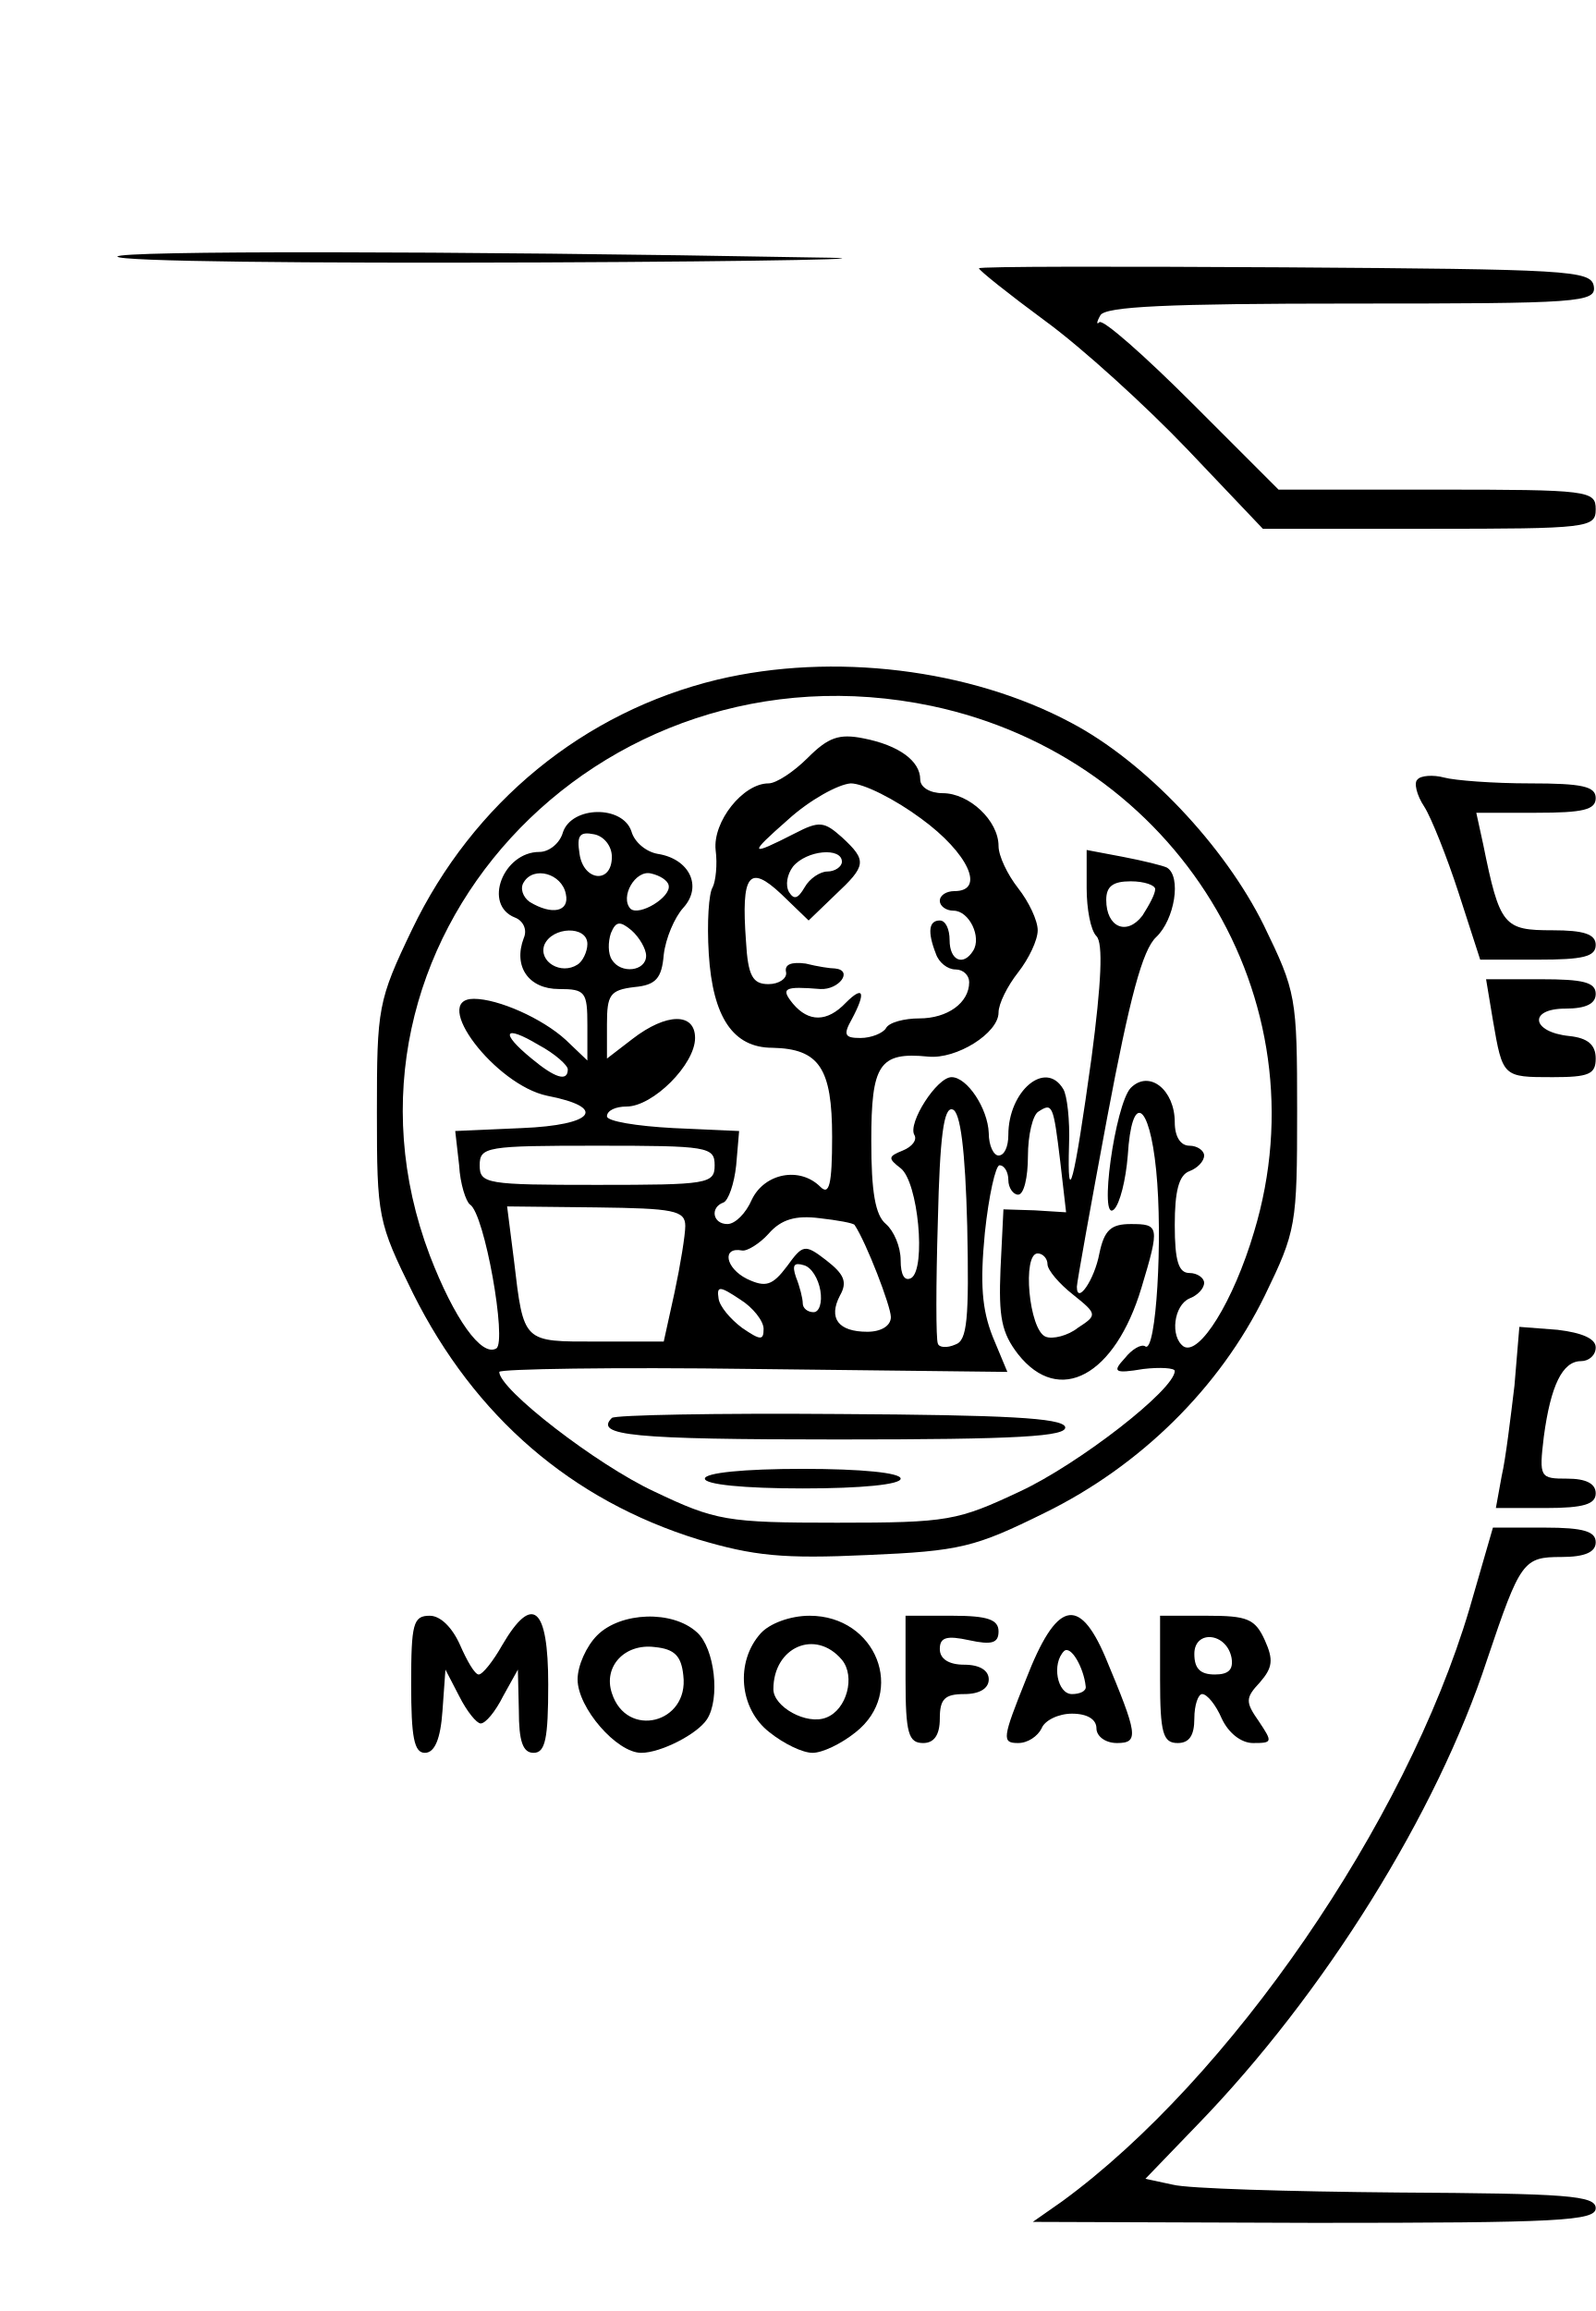
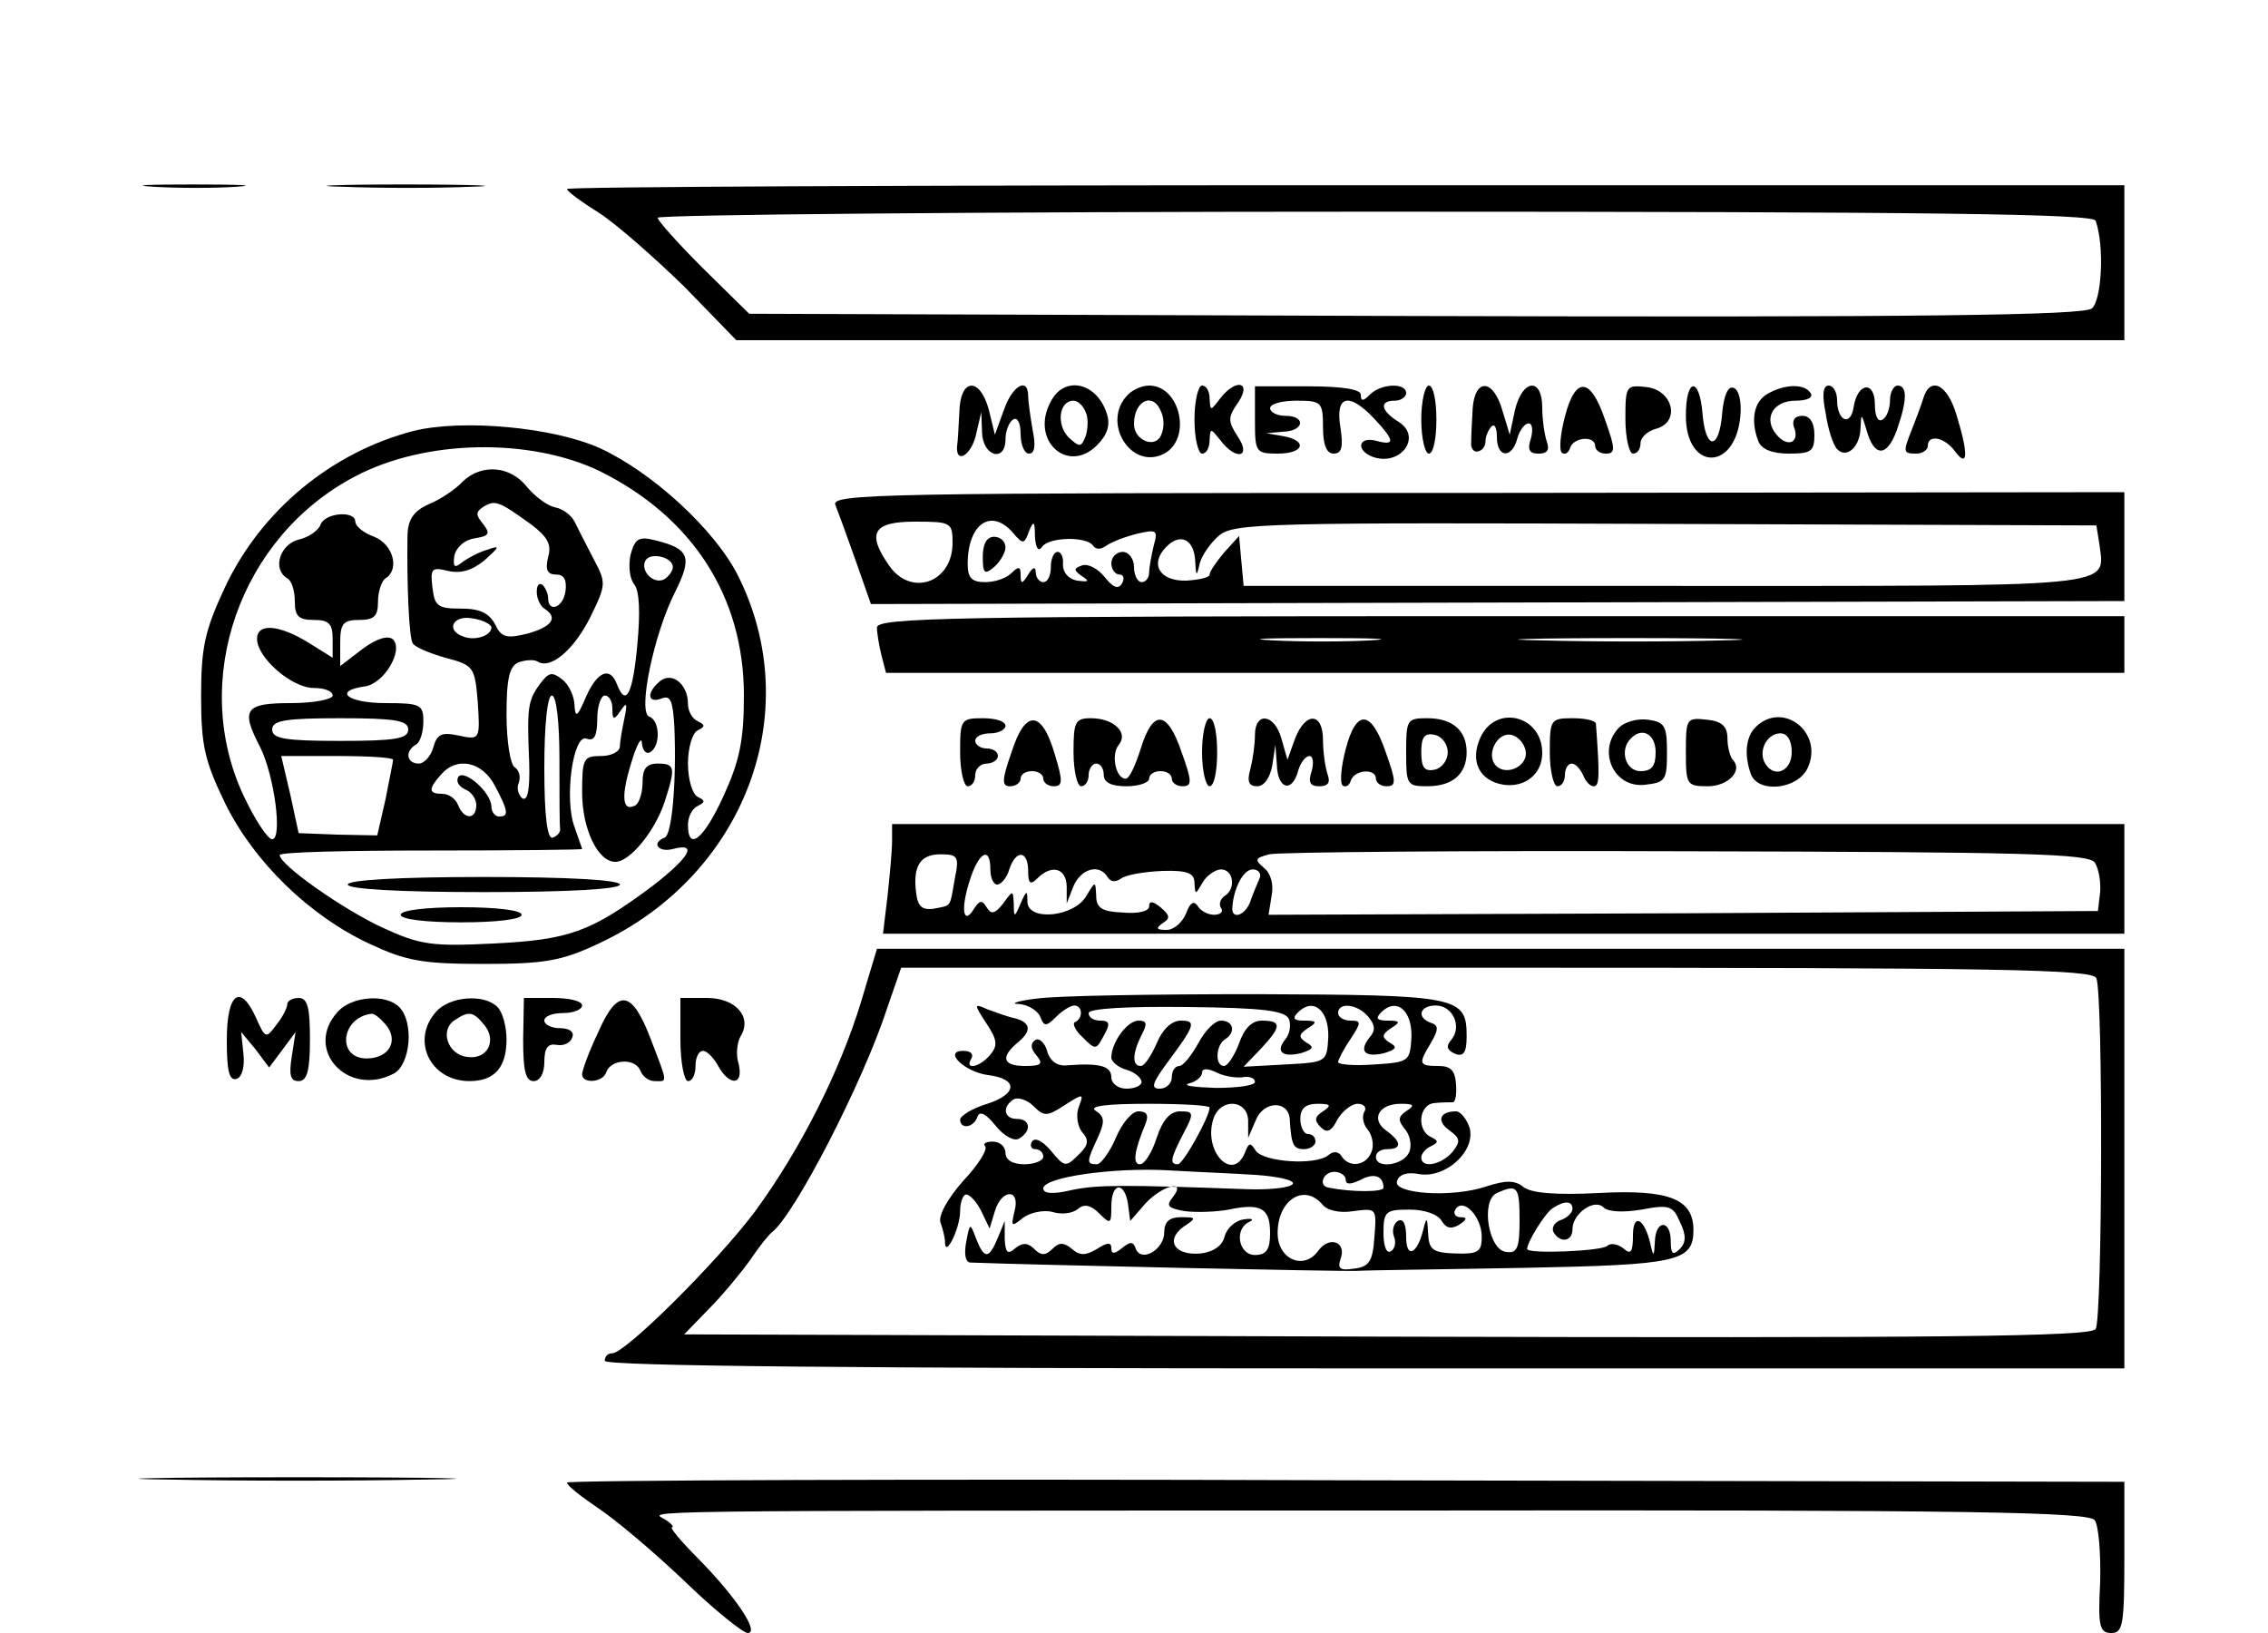
- <svg xmlns="http://www.w3.org/2000/svg" version="1.0" width="163pt" height="236pt" viewBox="0 0 163 236" preserveAspectRatio="xMidYMid meet">
-   <g transform="translate(0,236) scale(0.1,-0.1)" fill="#000000" stroke="none">
-     <path d="M120 2098 c0 -5 195 -7 433 -6 237 1 365 4 282 5 -381 7 -715 7 -715 1z" />
-     <path d="M1000 2086 c0 -2 30 -26 68 -54 37 -27 102 -86 145 -131 l77 -81 170 0 c163 0 170 1 170 20 0 19 -7 20 -162 20 l-162 0 -88 88 c-49 49 -91 86 -95 83 -3 -3 -3 0 1 7 5 9 68 12 257 12 233 0 250 1 247 18 -3 16 -27 17 -316 19 -171 1 -312 1 -312 -1z" />
-     <path d="M733 1666 c-137 -33 -250 -126 -312 -255 -35 -73 -36 -80 -36 -187 0 -107 1 -112 37 -185 63 -126 162 -211 291 -251 57 -17 87 -20 173 -16 95 4 110 8 181 43 98 48 179 128 225 222 32 66 33 72 33 188 0 117 -1 122 -34 190 -40 81 -121 167 -197 207 -103 55 -243 72 -361 44z m219 -27 c250 -53 401 -299 329 -537 -21 -71 -56 -127 -72 -117 -14 10 -10 42 6 49 8 3 15 10 15 16 0 5 -7 10 -15 10 -11 0 -15 12 -15 49 0 34 4 51 15 55 8 3 15 10 15 16 0 5 -7 10 -15 10 -9 0 -15 9 -15 24 0 33 -26 54 -45 35 -16 -17 -33 -139 -17 -124 6 6 12 30 14 55 4 65 22 55 29 -15 7 -69 0 -187 -11 -180 -4 3 -14 -3 -21 -12 -13 -14 -11 -16 19 -11 17 2 32 1 32 -2 0 -19 -98 -95 -158 -123 -64 -30 -73 -32 -187 -32 -113 0 -124 2 -187 32 -58 27 -158 104 -158 122 0 3 117 5 260 3 l259 -3 -15 36 c-11 28 -13 54 -8 106 4 38 11 69 15 69 5 0 9 -7 9 -15 0 -8 5 -15 10 -15 6 0 10 18 10 39 0 22 5 43 11 46 14 9 15 7 22 -51 l6 -52 -32 2 -32 1 -3 -61 c-2 -49 1 -65 18 -87 42 -53 99 -22 126 68 19 63 18 65 -11 65 -20 0 -27 -6 -32 -30 -5 -27 -23 -53 -23 -34 0 4 14 82 31 173 23 122 36 171 50 184 19 18 26 62 11 71 -4 2 -24 7 -45 11 l-37 7 0 -39 c0 -21 4 -43 10 -49 7 -7 5 -48 -5 -124 -18 -130 -25 -156 -23 -89 1 25 -2 51 -6 57 -18 30 -56 -2 -56 -47 0 -12 -4 -21 -10 -21 -5 0 -10 10 -10 23 -1 25 -22 57 -38 57 -15 0 -45 -47 -38 -59 3 -5 -2 -12 -12 -16 -15 -6 -15 -8 -2 -18 18 -14 26 -102 11 -112 -7 -4 -11 3 -11 18 0 14 -7 30 -15 37 -11 9 -15 33 -15 85 0 78 8 91 58 86 29 -3 72 24 72 45 0 9 9 27 20 41 11 14 20 33 20 43 0 10 -9 29 -20 43 -11 14 -20 33 -20 43 0 26 -30 54 -57 54 -13 0 -23 6 -23 14 0 19 -22 35 -58 42 -25 5 -36 1 -57 -20 -14 -14 -32 -26 -40 -26 -26 0 -57 -39 -54 -68 2 -15 0 -32 -3 -38 -4 -6 -6 -36 -4 -68 4 -65 25 -96 65 -96 48 -1 61 -21 61 -91 0 -49 -3 -60 -12 -51 -21 21 -57 14 -70 -13 -6 -14 -17 -25 -25 -25 -15 0 -18 17 -4 22 5 2 11 19 13 38 l3 35 -67 3 c-38 2 -68 7 -68 12 0 6 9 10 20 10 27 0 70 43 70 70 0 26 -29 26 -64 -1 l-26 -20 0 35 c0 30 3 35 28 38 22 2 28 9 30 33 2 17 11 38 20 48 20 22 6 50 -26 55 -12 2 -24 12 -27 23 -9 27 -61 26 -70 -1 -3 -11 -14 -20 -24 -20 -37 0 -58 -54 -25 -67 8 -3 13 -12 9 -21 -11 -29 5 -52 36 -52 27 0 29 -3 29 -37 l0 -36 -22 21 c-24 22 -69 42 -94 42 -45 0 22 -88 75 -99 62 -12 48 -30 -26 -33 l-68 -3 4 -35 c1 -19 7 -37 11 -40 15 -9 38 -140 27 -147 -15 -9 -43 30 -68 95 -120 317 170 633 513 561z m-11 -115 c48 -35 66 -74 34 -74 -8 0 -15 -4 -15 -10 0 -5 6 -10 14 -10 16 0 29 -27 20 -41 -10 -16 -24 -10 -24 11 0 11 -4 20 -10 20 -11 0 -13 -11 -4 -34 3 -9 12 -16 20 -16 8 0 14 -6 14 -13 0 -21 -22 -37 -51 -37 -15 0 -31 -4 -34 -10 -3 -5 -15 -10 -26 -10 -16 0 -18 3 -9 19 15 28 12 35 -6 17 -19 -20 -38 -20 -54 -1 -13 16 -9 18 28 15 19 -1 34 19 15 21 -5 0 -18 2 -30 5 -15 2 -22 -1 -20 -9 1 -6 -7 -12 -18 -12 -16 0 -21 8 -23 44 -5 68 3 79 36 48 l28 -27 27 26 c32 30 33 35 7 59 -18 16 -23 17 -48 4 -47 -24 -48 -22 -7 14 22 20 51 36 64 37 13 0 45 -16 72 -36z m-316 -39 c0 -28 -29 -25 -33 3 -3 19 0 23 15 20 10 -2 18 -12 18 -23z m235 -5 c0 -5 -7 -10 -15 -10 -7 0 -18 -7 -23 -16 -7 -12 -11 -13 -16 -5 -4 7 -2 18 4 26 14 17 50 20 50 5z m-282 -33 c4 -18 -14 -22 -37 -8 -7 5 -10 14 -6 20 10 17 39 9 43 -12z m105 9 c3 -12 -30 -32 -39 -24 -11 12 5 40 21 36 9 -2 17 -7 18 -12z m497 -4 c0 -5 -6 -16 -13 -27 -16 -21 -37 -12 -37 16 0 14 7 19 25 19 14 0 25 -4 25 -8z m-520 -68 c0 -16 -26 -19 -35 -4 -4 6 -4 18 -1 27 5 12 9 13 21 3 8 -7 15 -19 15 -26z m-60 12 c0 -8 -5 -18 -10 -21 -17 -11 -40 3 -34 20 8 19 44 20 44 1z m-20 -128 c0 -13 -13 -9 -37 11 -33 27 -28 35 7 14 17 -9 30 -21 30 -25z m408 -160 c2 -95 0 -117 -12 -121 -9 -4 -17 -3 -18 1 -2 4 -2 60 0 125 2 86 6 117 15 114 8 -2 13 -41 15 -119z m-258 62 c0 -19 -7 -20 -120 -20 -113 0 -120 1 -120 20 0 19 7 20 120 20 113 0 120 -1 120 -20z m-30 -62 c0 -9 -5 -40 -11 -68 l-11 -50 -68 0 c-76 0 -75 -2 -85 83 l-7 55 91 -1 c79 -1 91 -3 91 -19z m173 1 c12 -18 37 -83 37 -94 0 -9 -10 -15 -24 -15 -30 0 -40 14 -28 37 8 14 4 22 -14 36 -22 17 -24 16 -40 -6 -15 -20 -22 -22 -41 -13 -22 11 -26 33 -5 29 5 -1 18 7 27 17 13 15 28 19 52 16 18 -2 35 -5 36 -7z m197 -40 c0 -6 12 -20 26 -31 25 -20 25 -21 5 -34 -10 -8 -26 -12 -33 -9 -17 7 -24 85 -8 85 5 0 10 -5 10 -11z m-232 -27 c2 -12 -1 -22 -7 -22 -6 0 -11 4 -11 9 0 5 -3 17 -7 27 -4 12 -2 15 8 12 8 -2 15 -14 17 -26z m-58 -39 c0 -12 -3 -12 -22 1 -12 9 -23 22 -24 30 -2 13 1 13 22 -1 13 -8 24 -22 24 -30z" />
-     <path d="M625 912 c-18 -18 20 -22 231 -22 184 0 235 3 232 13 -4 9 -60 12 -231 13 -125 1 -229 -1 -232 -4z" />
-     <path d="M720 850 c0 -6 40 -10 100 -10 60 0 100 4 100 10 0 6 -40 10 -100 10 -60 0 -100 -4 -100 -10z" />
-     <path d="M1448 1564 c-4 -3 -1 -16 7 -28 7 -11 23 -51 35 -88 l22 -68 59 0 c46 0 59 3 59 15 0 11 -12 15 -44 15 -50 0 -54 4 -71 88 l-7 32 61 0 c48 0 61 3 61 15 0 12 -14 15 -67 15 -38 0 -77 3 -88 6 -11 3 -24 2 -27 -2z" />
-     <path d="M1525 1318 c10 -58 10 -58 61 -58 37 0 44 3 44 19 0 14 -8 21 -27 23 -39 4 -42 28 -4 28 21 0 31 5 31 15 0 12 -13 15 -56 15 l-56 0 7 -42z" />
-     <path d="M1547 945 c-4 -33 -9 -75 -13 -92 l-6 -33 51 0 c39 0 51 4 51 15 0 10 -10 15 -29 15 -28 0 -29 1 -24 43 7 52 19 77 38 77 8 0 15 6 15 14 0 9 -14 15 -39 18 l-39 3 -5 -60z" />
-     <path d="M1501 717 c-65 -219 -245 -480 -416 -605 l-30 -21 288 -1 c249 0 287 2 287 15 0 13 -30 15 -202 16 -112 1 -215 4 -230 8 l-28 6 53 55 c130 134 245 319 296 475 34 101 37 105 76 105 24 0 35 5 35 15 0 11 -12 15 -52 15 l-53 0 -24 -83z" />
-     <path d="M420 640 c0 -54 3 -70 14 -70 10 0 16 14 18 43 l3 42 14 -27 c8 -16 18 -28 22 -28 5 0 15 12 23 28 l15 27 1 -42 c0 -31 4 -43 15 -43 12 0 15 14 15 70 0 79 -16 93 -47 40 -9 -16 -20 -30 -24 -30 -4 0 -12 14 -19 30 -8 18 -20 30 -31 30 -17 0 -19 -8 -19 -70z" />
-     <path d="M610 690 c-11 -11 -20 -31 -20 -45 0 -29 40 -75 65 -75 20 0 57 19 67 34 14 21 8 73 -10 89 -25 23 -78 21 -102 -3z m88 -41 c6 -49 -58 -65 -73 -18 -9 27 13 51 44 47 20 -2 27 -9 29 -29z" />
-     <path d="M777 692 c-26 -29 -22 -77 9 -101 15 -12 34 -21 44 -21 10 0 29 9 44 21 52 41 21 119 -47 119 -20 0 -41 -8 -50 -18z m83 -27 c14 -17 5 -51 -16 -59 -20 -8 -54 11 -54 29 0 43 43 62 70 30z" />
-     <path d="M925 645 c0 -55 3 -65 18 -65 11 0 17 8 17 25 0 20 5 25 25 25 16 0 25 6 25 15 0 9 -9 15 -25 15 -16 0 -25 6 -25 16 0 12 7 14 30 9 23 -5 30 -3 30 9 0 12 -11 16 -47 16 l-48 0 0 -65z" />
-     <path d="M1048 645 c-24 -60 -25 -65 -8 -65 10 0 20 7 24 15 3 8 17 15 31 15 16 0 25 -6 25 -15 0 -8 9 -15 21 -15 23 0 21 9 -12 88 -27 63 -50 57 -81 -23z m61 -7 c1 -5 -6 -8 -14 -8 -15 0 -21 31 -8 44 7 6 20 -17 22 -36z" />
-     <path d="M1185 645 c0 -55 3 -65 18 -65 12 0 17 8 17 25 0 14 4 25 8 25 5 0 14 -11 20 -25 7 -15 20 -25 32 -25 20 0 20 1 6 22 -14 20 -14 24 1 40 13 15 14 23 5 43 -10 22 -18 25 -59 25 l-48 0 0 -65z m73 22 c2 -12 -3 -17 -17 -17 -15 0 -21 6 -21 21 0 25 33 22 38 -4z" />
+ <svg xmlns="http://www.w3.org/2000/svg" version="1.0" width="300pt" height="216pt" viewBox="0 0 300 216" preserveAspectRatio="xMidYMid meet">
+   <g transform="translate(0,216) scale(0.1,-0.1)" fill="#000000" stroke="none">
+     <path d="M203 1913 c32 -2 81 -2 110 0 29 2 3 3 -58 3 -60 0 -84 -1 -52 -3z" />
+     <path d="M453 1913 c48 -2 125 -2 170 0 45 1 6 3 -88 3 -93 0 -130 -2 -82 -3z" />
+     <path d="M750 1910 c0 -3 19 -17 43 -32 23 -15 73 -59 112 -97 l69 -71 918 0 918 0 0 103 0 102 -1030 0 c-567 0 -1030 -2 -1030 -5z m2022 -42 c12 -34 8 -105 -5 -116 -11 -9 -225 -12 -895 -10 l-881 3 -61 60 c-33 33 -60 63 -60 67 0 4 427 8 949 8 750 0 950 -3 953 -12z" />
+     <path d="M1269 1615 c-1 -19 -2 -39 -3 -45 -2 -25 19 -12 25 15 l7 30 1 -27 c1 -32 31 -40 31 -9 0 11 5 23 10 26 6 4 10 -5 10 -19 0 -14 5 -26 11 -26 8 0 9 11 5 31 -3 17 -6 38 -6 45 0 26 -21 14 -32 -18 l-12 -33 -8 33 c-12 44 -38 42 -39 -3z" />
+     <path d="M1390 1629 c-28 -51 22 -97 61 -58 14 14 18 27 13 42 -13 41 -56 51 -74 16z m46 -14 c4 -8 3 -23 0 -32 -6 -15 -8 -15 -23 -1 -16 17 -12 48 7 48 6 0 13 -7 16 -15z" />
+     <path d="M1492 1638 c-36 -36 4 -101 48 -78 37 20 21 90 -20 90 -9 0 -21 -5 -28 -12z m44 -23 c4 -8 4 -22 0 -30 -7 -19 -36 -8 -36 14 0 32 26 43 36 16z" />
+     <path d="M1580 1605 c0 -25 5 -45 10 -45 6 0 10 8 10 18 1 16 1 16 14 0 21 -28 42 -23 23 5 -13 20 -13 25 1 45 18 27 -3 32 -24 5 -13 -17 -13 -17 -14 0 0 9 -4 17 -10 17 -5 0 -10 -20 -10 -45z" />
+     <path d="M1660 1604 c0 -42 1 -44 30 -44 35 0 40 17 8 23 l-23 4 23 2 c27 1 30 21 2 21 -11 0 -20 5 -20 10 0 6 16 10 35 10 33 0 35 -2 35 -35 0 -24 5 -35 14 -35 11 0 13 9 9 35 -7 42 11 47 45 11 27 -29 28 -36 2 -29 -23 6 -27 -12 -5 -21 37 -14 67 26 35 46 -24 15 -26 28 -5 28 8 0 15 5 15 10 0 14 -33 13 -48 -2 -9 -9 -12 -9 -12 0 0 7 -24 11 -70 11 l-70 0 0 -45z" />
+     <path d="M1880 1605 c0 -25 5 -45 10 -45 6 0 10 20 10 45 0 25 -4 45 -10 45 -5 0 -10 -20 -10 -45z" />
+     <path d="M1948 1620 c-1 -16 -2 -37 -2 -45 -1 -8 4 -14 9 -12 6 1 10 7 10 14 0 6 4 15 8 19 4 4 7 -2 7 -14 0 -28 20 -29 27 -2 3 11 10 20 15 20 5 0 6 -9 3 -20 -5 -15 -2 -20 10 -20 12 0 15 5 11 16 -3 9 -6 29 -6 45 0 40 -26 38 -36 -3 l-7 -33 -10 33 c-12 41 -36 42 -39 2z" />
+     <path d="M2070 1609 c-6 -23 -8 -44 -4 -48 4 -3 9 0 11 7 5 14 33 16 33 2 0 -5 6 -10 14 -10 13 0 13 6 -1 45 -19 56 -39 58 -53 4z" />
+     <path d="M2150 1606 c0 -25 5 -46 10 -46 6 0 10 6 10 14 0 7 9 16 21 19 32 9 22 51 -13 55 -27 3 -28 2 -28 -42z" />
+     <path d="M2230 1610 c0 -73 65 -74 72 -1 2 20 -2 36 -9 38 -7 3 -13 -10 -15 -34 -4 -49 -22 -49 -26 0 -4 49 -22 48 -22 -3z" />
+     <path d="M2338 1639 c-18 -10 -23 -35 -12 -63 4 -10 18 -16 40 -16 30 0 34 3 34 25 0 16 -6 25 -16 25 -10 0 -14 -6 -11 -15 8 -20 -8 -28 -23 -10 -18 21 -5 45 25 45 15 0 24 4 20 10 -8 13 -35 12 -57 -1z" />
+     <path d="M2415 1613 c3 -21 10 -42 15 -47 12 -13 30 2 31 27 1 21 1 21 8 -2 10 -36 27 -36 40 0 14 40 14 59 1 59 -5 0 -10 -9 -10 -19 0 -11 -4 -23 -10 -26 -6 -4 -10 5 -10 20 0 32 -23 29 -28 -3 -4 -27 -22 -19 -22 9 0 10 -5 19 -11 19 -8 0 -9 -13 -4 -37z" />
+     <path d="M2544 1633 c-3 -10 -10 -28 -15 -41 -12 -30 -12 -32 6 -32 8 0 15 5 15 10 0 16 22 12 36 -7 17 -23 18 -4 2 48 -12 41 -35 52 -44 22z" />
+     <path d="M547 1590 c-108 -28 -202 -105 -250 -208 -26 -56 -31 -78 -31 -143 0 -66 5 -86 32 -142 38 -77 111 -148 190 -185 49 -23 70 -27 152 -27 81 0 103 4 152 27 193 90 275 306 184 487 -31 61 -113 136 -182 168 -62 28 -182 39 -247 23z m246 -53 c123 -61 191 -166 191 -297 0 -60 -6 -87 -27 -133 -26 -57 -47 -74 -47 -38 0 11 6 22 13 25 10 5 10 7 0 12 -7 3 -13 23 -13 44 0 21 6 41 13 44 10 5 10 7 0 12 -7 3 -13 13 -13 23 0 26 -21 43 -37 30 -18 -15 -17 -30 2 -23 12 5 15 -3 17 -37 3 -72 -3 -144 -13 -147 -18 -7 -8 -20 11 -15 34 9 22 -11 -27 -49 -82 -61 -110 -71 -210 -76 -82 -4 -97 -2 -147 21 -52 24 -136 83 -136 96 0 4 90 6 200 6 110 0 200 1 200 2 0 1 -5 14 -10 29 -14 37 -2 124 16 117 10 -4 14 4 14 26 0 17 5 31 10 31 6 0 10 -8 10 -17 0 -16 2 -16 11 -3 8 12 9 10 5 -10 -3 -14 -6 -31 -6 -37 0 -7 -11 -13 -25 -13 -23 0 -25 -3 -25 -48 0 -49 21 -92 44 -92 19 0 52 40 65 79 15 46 14 51 -9 51 -15 0 -20 -7 -20 -24 0 -14 -4 -27 -9 -31 -18 -10 -20 11 -6 56 7 24 14 36 14 26 1 -10 6 -15 11 -12 14 8 13 42 -1 47 -16 5 6 110 34 165 23 46 19 57 -25 68 -23 6 -28 3 -34 -19 -3 -15 -1 -32 5 -39 7 -9 8 -38 4 -80 -6 -65 -15 -83 -27 -52 -9 24 -26 17 -41 -17 -11 -26 -14 -28 -15 -12 0 12 -7 28 -16 35 -14 11 -18 10 -30 -6 -16 -22 -17 -31 -14 -104 1 -35 -2 -51 -9 -47 -5 4 -8 13 -5 20 3 8 1 17 -5 21 -6 3 -11 35 -11 70 0 48 4 64 16 69 9 3 20 4 25 1 17 -11 48 15 70 59 21 43 21 45 4 77 -10 19 -21 41 -25 49 -4 8 -15 17 -26 19 -10 2 -26 14 -37 27 -22 28 -60 31 -85 7 -9 -10 -30 -24 -45 -30 -20 -9 -27 -20 -28 -40 -1 -66 2 -137 7 -144 3 -5 22 -13 43 -19 38 -10 39 -12 43 -59 3 -49 3 -50 -25 -44 -23 5 -29 2 -34 -16 -3 -11 -12 -21 -19 -21 -16 0 -19 16 -4 25 6 3 10 17 10 31 0 22 -4 24 -50 24 -50 0 -70 16 -28 22 26 3 52 48 38 62 -6 6 -21 2 -40 -12 l-30 -23 0 31 c0 25 4 30 25 30 20 0 25 5 25 24 0 14 5 28 10 31 19 12 10 45 -15 55 -14 5 -25 14 -25 20 0 15 -40 12 -46 -4 -3 -8 -16 -17 -30 -20 -24 -7 -34 -39 -14 -51 6 -3 10 -17 10 -31 0 -19 5 -24 25 -24 20 0 25 -5 25 -25 l0 -25 -32 20 c-39 24 -68 26 -68 5 0 -25 46 -65 75 -65 14 0 25 -4 25 -10 0 -5 -25 -10 -55 -10 -61 0 -67 -8 -41 -58 19 -38 30 -122 16 -122 -6 0 -23 26 -38 58 -71 152 -5 342 148 422 93 49 231 51 323 7z m-90 -71 c21 -16 27 -26 22 -43 -4 -17 -1 -23 11 -23 10 0 14 -7 12 -22 -3 -22 -23 -29 -23 -9 0 5 -3 13 -7 17 -5 4 -8 0 -8 -9 0 -9 5 -19 10 -22 19 -12 10 -24 -22 -33 -28 -7 -35 -5 -43 12 -8 15 -20 21 -45 21 -31 0 -35 3 -38 28 -3 25 -1 27 20 22 17 -4 32 0 49 14 20 18 21 20 4 14 -11 -3 -26 -11 -34 -17 -10 -8 -12 -6 -10 9 3 12 14 21 27 23 19 3 21 6 11 19 -10 12 -10 16 1 23 15 9 20 7 63 -24z m187 -56 c0 -5 -5 -12 -11 -16 -14 -8 -33 11 -25 25 7 11 36 4 36 -9z m-240 -80 c0 -11 -22 -18 -37 -12 -24 8 -14 29 12 24 14 -2 25 -8 25 -12z m90 -175 c0 -47 0 -88 1 -92 0 -4 -4 -9 -10 -11 -7 -2 -11 28 -11 92 0 57 4 96 10 96 6 0 10 -35 10 -85z m-200 40 c0 -12 -17 -15 -90 -15 -73 0 -90 3 -90 15 0 12 17 15 90 15 73 0 90 -3 90 -15z m-20 -40 c0 -2 -5 -26 -10 -52 l-11 -48 -52 1 -52 2 -11 51 -12 51 74 0 c41 0 74 -2 74 -5z m135 -35 c18 -34 18 -40 5 -40 -5 0 -10 6 -10 13 0 19 -37 51 -44 39 -3 -6 1 -12 9 -16 8 -3 15 -12 15 -21 0 -19 -16 -20 -24 0 -3 8 -12 15 -21 15 -18 0 -19 6 -2 25 21 25 55 18 72 -15z" />
+     <path d="M460 990 c0 -6 67 -10 180 -10 113 0 180 4 180 10 0 6 -67 10 -180 10 -113 0 -180 -4 -180 -10z" />
+     <path d="M530 950 c0 -6 33 -10 80 -10 47 0 80 4 80 10 0 6 -33 10 -80 10 -47 0 -80 -4 -80 -10z" />
+     <path d="M1105 1492 c4 -10 16 -43 27 -74 l20 -57 829 2 829 2 0 72 0 72 -856 -1 c-793 0 -855 -1 -849 -16z m155 -50 c0 -53 -55 -72 -84 -30 -30 43 -21 58 34 58 48 0 50 -1 50 -28z m81 12 c12 -14 14 -14 20 3 6 15 8 14 8 -7 1 -14 4 -20 9 -14 8 14 60 15 68 2 4 -5 10 -5 17 0 7 5 25 12 41 16 26 6 28 5 22 -16 -3 -13 -6 -29 -6 -35 0 -7 -4 -13 -10 -13 -5 0 -10 9 -10 20 0 11 -7 20 -15 20 -8 0 -15 -7 -15 -15 0 -8 5 -15 11 -15 5 0 7 -5 3 -12 -5 -8 -12 -5 -23 9 -9 11 -22 18 -30 15 -11 -4 -11 -6 0 -14 11 -7 9 -8 -6 -6 -12 2 -19 11 -19 21 1 9 -2 17 -7 17 -5 0 -9 -9 -9 -20 0 -11 -4 -20 -10 -20 -5 0 -10 6 -10 13 0 8 -4 7 -10 -3 -8 -13 -10 -13 -10 0 0 11 -3 11 -12 2 -7 -7 -22 -12 -35 -12 -18 0 -23 6 -23 24 0 54 32 75 61 40z m1436 -14 c7 -58 33 -55 -574 -55 l-558 0 -3 33 -3 33 -20 -22 c-10 -12 -19 -25 -19 -29 0 -4 -14 -7 -31 -8 -35 -1 -49 22 -26 45 19 19 37 9 38 -20 1 -20 2 -20 6 -2 3 11 15 28 26 37 20 16 64 17 591 15 l569 -2 4 -25z" />
+     <path d="M1300 1424 c0 -22 2 -25 15 -14 8 7 15 19 15 26 0 8 -7 14 -15 14 -10 0 -15 -10 -15 -26z" />
+     <path d="M1160 1330 c0 -8 3 -25 6 -37 l6 -23 819 0 819 0 0 38 0 37 -825 0 c-727 0 -825 -2 -825 -15z m653 -17 c-34 -2 -93 -2 -130 0 -37 2 -9 3 62 3 72 0 102 -1 68 -3z m465 0 c-64 -2 -172 -2 -240 0 -68 1 -15 3 117 3 132 0 187 -2 123 -3z" />
+     <path d="M1270 1165 c0 -25 5 -45 10 -45 6 0 10 7 10 15 0 8 7 15 15 15 8 0 15 5 15 10 0 6 -7 10 -15 10 -8 0 -15 5 -15 10 0 6 9 10 20 10 11 0 20 5 20 10 0 6 -13 10 -30 10 -29 0 -30 -2 -30 -45z" />
+     <path d="M1338 1165 c-13 -37 -13 -45 -2 -45 8 0 14 5 14 10 0 6 7 10 15 10 8 0 15 -4 15 -10 0 -5 6 -10 14 -10 12 0 12 7 1 43 -17 58 -39 59 -57 2z" />
+     <path d="M1420 1165 c0 -25 5 -45 10 -45 6 0 10 7 10 15 0 8 5 15 10 15 6 0 10 -7 10 -15 0 -10 10 -15 30 -15 17 0 30 5 30 10 0 6 7 10 15 10 8 0 15 -4 15 -10 0 -5 6 -10 14 -10 13 0 13 6 -1 45 -19 56 -38 57 -54 5 -7 -22 -15 -40 -20 -40 -13 0 -20 32 -9 45 13 16 -7 35 -37 35 -21 0 -23 -5 -23 -45z" />
+     <path d="M1590 1165 c0 -25 5 -45 10 -45 6 0 10 20 10 45 0 25 -4 45 -10 45 -5 0 -10 -20 -10 -45z" />
+     <path d="M1660 1188 c0 -13 -3 -33 -6 -45 -5 -17 -2 -23 9 -23 9 0 17 11 20 28 l4 27 2 -27 c1 -32 20 -37 28 -8 3 11 10 20 15 20 5 0 6 -9 3 -20 -5 -15 -2 -20 10 -20 12 0 15 5 11 16 -3 9 -6 29 -6 45 0 37 -23 38 -37 2 l-10 -28 -8 28 c-9 33 -35 36 -35 5z" />
+     <path d="M1780 1169 c-6 -23 -8 -44 -4 -48 4 -3 9 0 11 7 5 14 33 16 33 2 0 -5 6 -10 14 -10 13 0 13 6 -1 45 -19 56 -39 58 -53 4z" />
+     <path d="M1860 1165 c0 -43 1 -45 28 -45 33 0 52 16 52 45 0 29 -19 45 -52 45 -27 0 -28 -2 -28 -45z m55 0 c0 -11 -8 -21 -17 -23 -14 -3 -18 3 -18 23 0 20 4 26 18 23 9 -2 17 -12 17 -23z" />
+     <path d="M1958 1184 c-14 -31 -1 -57 31 -62 28 -4 51 14 51 42 0 50 -62 65 -82 20z m60 -17 c4 -20 -25 -34 -39 -20 -14 14 1 45 20 41 9 -2 17 -11 19 -21z" />
+     <path d="M2050 1165 c0 -25 5 -45 10 -45 6 0 10 7 10 15 0 8 4 15 9 15 5 0 11 -7 15 -15 3 -8 9 -15 14 -15 8 0 8 14 3 83 -1 4 -14 7 -31 7 -29 0 -30 -2 -30 -45z" />
+     <path d="M2142 1198 c-30 -30 -8 -81 34 -76 27 3 29 6 29 43 0 35 -3 40 -25 43 -14 2 -31 -3 -38 -10z m48 -33 c0 -18 -5 -25 -20 -25 -20 0 -28 28 -13 43 15 16 33 6 33 -18z" />
+     <path d="M2230 1166 c0 -44 1 -46 29 -46 27 0 47 21 33 35 -3 3 -7 16 -7 28 0 16 -7 23 -27 25 -27 3 -28 2 -28 -42z" />
+     <path d="M2322 1198 c-13 -13 -15 -37 -6 -62 10 -26 62 -20 75 8 22 47 -33 90 -69 54z m48 -33 c0 -25 -23 -35 -35 -15 -10 16 2 40 20 40 9 0 15 -9 15 -25z" />
+     <path d="M1180 1048 c0 -13 -3 -45 -6 -73 l-6 -50 821 0 821 0 0 73 0 72 -815 0 -815 0 0 -22z m1591 -29 c5 -8 8 -25 7 -39 l-3 -25 -549 -3 -548 -2 4 25 c3 15 -1 30 -10 37 -13 11 -12 13 7 18 12 3 261 5 552 4 447 -1 532 -3 540 -15z m-1508 -21 c-7 -40 -4 -35 -28 -40 -15 -2 -21 3 -23 20 -5 36 5 52 32 52 23 0 25 -3 19 -32z m47 12 c0 -11 4 -20 9 -20 5 0 13 9 16 20 9 27 25 25 25 -2 0 -17 3 -19 12 -10 19 19 38 14 39 -10 l0 -23 9 23 c10 23 34 30 45 12 4 -7 11 -7 18 -2 7 5 31 9 55 10 33 1 42 -3 42 -16 1 -16 1 -16 11 1 5 9 17 17 24 17 17 0 20 -26 5 -35 -6 -4 -8 -11 -5 -16 4 -5 -1 -9 -9 -9 -8 0 -18 5 -22 12 -5 7 -10 4 -15 -10 -5 -12 -16 -22 -26 -22 -13 0 -15 2 -5 9 10 6 10 10 -3 21 -10 8 -15 9 -15 1 0 -6 -14 -10 -35 -8 -27 1 -35 6 -35 22 -1 20 -1 20 -13 0 -16 -28 -77 -34 -78 -8 0 16 -1 16 -9 -2 -8 -19 -9 -19 -9 -1 -1 19 -1 19 -14 1 -11 -14 -16 -15 -22 -5 -6 10 -9 9 -16 -1 -14 -24 -19 -4 -7 34 12 40 28 49 28 17z m356 -12 c-3 -7 -9 -21 -12 -30 -6 -18 -24 -25 -24 -10 1 25 14 52 27 52 8 0 12 -6 9 -12z" />
+     <path d="M1139 835 c-28 -92 -80 -195 -140 -277 -50 -67 -172 -188 -189 -188 -6 0 -10 -4 -10 -10 0 -7 342 -10 1005 -10 l1005 0 0 278 0 277 -825 0 -825 0 -21 -70z m1634 31 c9 -23 8 -450 -1 -464 -7 -10 -201 -12 -938 -10 l-929 3 32 33 c18 18 42 47 55 65 12 18 25 34 29 37 30 23 121 199 153 298 l18 52 788 0 c668 0 789 -2 793 -14z" />
+     <path d="M1370 839 c-25 -3 -35 -7 -22 -7 12 -1 25 -9 28 -17 5 -13 8 -13 21 0 8 8 19 15 24 15 11 0 12 -17 1 -22 -4 -1 0 -11 10 -20 17 -17 18 -17 28 2 9 16 8 20 -5 20 -8 0 -15 4 -15 10 0 6 50 9 130 8 102 -1 130 -5 135 -16 3 -8 1 -20 -5 -27 -13 -16 -4 -24 21 -18 16 5 18 8 7 14 -11 7 -10 11 2 19 13 8 12 10 -5 10 -14 0 -16 3 -8 11 20 20 41 3 40 -33 -2 -33 -2 -33 -57 -36 l-55 -3 23 24 c27 29 28 37 1 37 -13 0 -23 -10 -30 -30 -6 -16 -15 -30 -20 -30 -12 0 -11 27 1 35 15 9 12 25 -5 25 -8 0 -21 -13 -30 -30 -9 -16 -20 -30 -25 -30 -6 0 -10 -7 -10 -15 0 -8 -7 -15 -16 -15 -12 0 -10 7 9 33 38 51 40 57 19 57 -12 0 -24 -11 -32 -30 -7 -16 -16 -30 -21 -30 -12 0 -11 17 1 41 8 15 7 19 -4 19 -15 0 -36 -29 -36 -49 0 -5 9 -13 20 -16 11 -3 20 -11 20 -16 0 -5 -9 -9 -20 -9 -11 0 -20 7 -20 15 0 15 -15 19 -57 16 -14 -2 -24 5 -28 19 -3 11 -11 18 -16 14 -6 -4 -6 -11 2 -20 9 -11 7 -14 -15 -14 -29 0 -33 11 -11 30 20 16 19 27 -2 33 -10 2 -26 8 -37 12 -18 8 -18 7 -1 -19 14 -21 15 -29 5 -41 -14 -17 -35 -21 -25 -5 3 6 -1 10 -11 10 -27 0 2 -28 33 -32 40 -5 39 -25 -1 -38 -20 -6 -36 -16 -36 -21 0 -13 18 -11 23 4 3 8 11 4 24 -12 11 -14 25 -21 31 -17 17 10 15 26 -3 26 -17 0 -20 16 -4 26 6 3 18 -1 26 -9 14 -14 18 -14 41 1 25 16 26 16 19 -2 -4 -10 -2 -25 4 -33 10 -11 9 -18 -5 -31 -16 -16 -18 -16 -36 6 -11 13 -21 18 -25 12 -3 -5 -1 -10 4 -10 6 0 11 -4 11 -10 0 -5 -11 -10 -25 -10 -16 0 -25 6 -25 15 0 8 -7 15 -17 15 -9 0 -13 -3 -10 -6 4 -4 -9 -25 -29 -46 -21 -24 -33 -46 -30 -55 3 -8 6 -20 6 -26 0 -22 20 18 20 41 0 12 4 22 8 22 5 0 14 -10 20 -22 l11 -23 7 23 c9 30 34 30 26 0 -5 -21 -4 -21 11 -9 9 7 27 11 39 8 12 -4 27 -2 34 4 8 7 17 5 28 -6 15 -15 16 -14 16 9 0 32 17 34 22 4 l3 -23 20 23 c22 24 56 33 36 8 -9 -11 -6 -14 16 -18 16 -2 42 -1 58 2 43 9 55 2 55 -31 0 -22 -5 -29 -20 -29 -22 0 -28 35 -7 44 6 3 3 5 -8 3 -10 -1 -22 -11 -25 -22 -3 -13 -15 -21 -32 -23 -34 -3 -47 17 -23 35 18 12 18 13 -3 13 -15 0 -22 -6 -22 -20 0 -23 -31 -41 -38 -21 -3 9 -7 9 -18 0 -10 -8 -14 -8 -14 0 0 8 -5 8 -19 -1 -15 -9 -23 -9 -33 0 -11 9 -17 9 -26 0 -9 -9 -15 -9 -24 0 -8 8 -15 9 -25 1 -10 -9 -13 -6 -14 12 l0 24 -9 -22 c-12 -29 -18 -29 -29 -1 -8 21 -8 21 -13 -5 -3 -16 -1 -27 6 -27 76 -3 489 -12 511 -11 17 1 116 2 222 4 201 4 223 8 223 50 0 41 -32 54 -125 49 -58 -3 -90 0 -100 8 -11 9 -23 9 -48 1 -46 -16 -126 -10 -119 7 3 9 14 12 29 9 35 -6 75 30 67 61 -4 12 -12 22 -18 22 -22 0 -26 -13 -9 -25 15 -11 15 -15 4 -29 -15 -17 -41 -22 -41 -7 0 5 6 12 13 15 10 5 10 7 0 12 -20 9 -16 44 5 45 9 1 20 1 23 1 4 -1 6 10 5 23 -1 19 -7 25 -23 25 -27 0 -27 3 -10 31 10 17 10 23 0 26 -20 7 -15 23 6 23 23 0 35 -28 21 -45 -8 -9 -6 -14 5 -19 11 -4 15 2 15 23 0 53 -10 55 -278 56 -136 0 -267 -2 -292 -6z m440 -24 c9 -11 10 -18 1 -28 -14 -18 -5 -26 20 -20 16 5 18 8 7 14 -11 7 -10 11 2 19 13 8 12 10 -4 10 -15 0 -17 3 -9 11 20 20 41 3 40 -33 -2 -32 -3 -33 -49 -36 -27 -2 -48 0 -48 3 0 3 7 17 16 30 15 23 15 25 0 25 -9 0 -16 5 -16 10 0 15 26 12 40 -5z m-167 -80 c9 2 17 -1 17 -6 0 -5 -24 -8 -52 -8 -29 1 -45 3 -35 6 9 2 17 9 17 14 0 6 7 6 18 1 9 -5 25 -8 35 -7z m-43 -40 c0 -12 -35 -75 -42 -75 -11 0 -10 7 7 40 15 28 14 30 -4 30 -13 0 -23 -11 -31 -35 -6 -19 -16 -35 -22 -35 -10 0 -8 17 7 53 5 12 2 17 -9 17 -9 0 -22 -16 -30 -35 -8 -19 -20 -35 -25 -35 -14 0 -14 3 1 35 10 22 9 28 -3 36 -9 6 15 9 69 9 45 0 82 -2 82 -5z m51 -17 l0 -23 10 23 c10 26 43 27 45 2 2 -35 5 -40 19 -40 8 0 15 5 15 10 0 6 -4 10 -10 10 -5 0 -10 9 -10 20 0 14 7 20 23 20 17 0 19 -2 7 -10 -11 -7 -12 -12 -3 -21 8 -8 14 -6 22 10 7 12 19 21 27 21 8 0 12 -5 9 -10 -4 -6 -2 -17 4 -24 6 -7 9 -21 5 -30 -7 -18 -29 -21 -39 -6 -4 7 -11 8 -18 2 -17 -14 -86 -9 -96 6 -7 11 -9 11 -14 -2 -16 -41 -56 1 -42 44 9 28 45 26 46 -2z m210 13 c-12 -8 -12 -13 -3 -24 7 -8 10 -22 6 -31 -7 -17 -44 -23 -44 -6 0 6 7 10 15 10 20 0 19 10 -2 25 -20 15 -9 35 20 35 17 0 19 -2 8 -9z m-201 -85 c30 -2 53 -7 50 -12 -3 -5 -30 -8 -60 -7 -164 6 -198 6 -232 -1 -25 -6 -38 -5 -38 2 0 15 93 28 165 24 33 -2 85 -4 115 -6z m120 -6 c0 -7 6 -7 19 -1 18 10 31 6 31 -10 0 -6 -42 -6 -72 0 -15 2 -8 21 7 21 8 0 15 -5 15 -10z m230 -54 c0 -36 -3 -44 -17 -42 -24 1 -35 68 -13 78 27 12 30 9 30 -36z m-261 21 c6 -8 23 -12 41 -9 31 4 31 4 28 -34 -2 -32 -7 -40 -27 -42 -18 -3 -22 0 -18 12 9 23 -14 32 -29 12 -19 -27 -54 -12 -54 23 0 44 35 66 59 38z m211 -43 c0 -20 -5 -23 -35 -22 -30 1 -35 5 -36 27 -1 21 -2 22 -6 6 -8 -34 -23 -41 -23 -11 0 17 -4 25 -11 21 -6 -4 -8 -13 -5 -21 3 -7 1 -16 -4 -19 -6 -4 -10 7 -10 24 0 29 3 31 35 31 19 0 37 -6 42 -15 6 -10 13 -11 23 -5 11 7 11 10 2 10 -7 0 -10 5 -7 10 10 17 35 -9 35 -36z m120 37 c0 -5 -7 -12 -16 -15 -8 -3 -12 -10 -9 -16 9 -15 25 -12 25 4 0 21 29 41 41 29 6 -6 26 -7 50 -3 37 7 42 5 51 -16 9 -18 8 -28 0 -36 -9 -9 -12 -7 -12 10 0 29 -20 29 -21 0 -1 -21 -2 -21 -6 -3 -8 34 -23 41 -23 11 0 -23 -3 -26 -13 -17 -8 6 -17 7 -21 3 -8 -7 -106 -11 -106 -4 0 9 24 48 34 54 15 10 26 10 26 -1z" />
+     <path d="M300 784 c0 -40 3 -54 13 -51 7 2 11 16 9 33 l-3 29 19 -23 18 -24 18 24 17 23 -5 -32 c-4 -25 -2 -33 9 -33 11 0 15 13 15 55 0 42 -3 55 -15 55 -8 0 -15 -4 -15 -8 0 -5 -6 -17 -14 -27 -14 -19 -15 -19 -27 8 -21 47 -39 34 -39 -29z" />
+     <path d="M447 822 c-46 -50 13 -114 74 -82 22 12 27 68 7 88 -18 18 -63 14 -81 -6z m63 -17 c18 -21 5 -45 -25 -45 -40 0 -34 54 6 59 4 1 12 -6 19 -14z" />
+     <path d="M577 822 c-34 -38 -8 -92 44 -92 33 0 49 18 49 55 0 17 -5 36 -12 43 -18 18 -63 14 -81 -6z m63 -17 c18 -21 5 -47 -22 -43 -26 3 -37 36 -16 49 18 12 24 11 38 -6z" />
+     <path d="M692 785 c0 -41 3 -55 14 -55 8 0 14 10 14 25 0 19 5 25 16 23 10 -2 19 3 21 10 3 7 -4 12 -16 12 -12 0 -21 5 -21 10 0 6 11 10 25 10 14 0 25 5 25 10 0 6 -17 10 -39 10 l-38 0 -1 -55z" />
+     <path d="M791 794 c-12 -25 -21 -50 -21 -55 0 -13 28 -11 32 3 6 17 38 19 45 2 3 -8 11 -14 19 -14 17 0 18 -5 -5 55 -25 66 -44 69 -70 9z" />
+     <path d="M900 785 c0 -30 5 -55 10 -55 6 0 10 9 10 20 0 11 4 20 10 20 5 0 14 -9 20 -20 15 -27 34 -26 27 3 -4 12 -2 29 3 37 15 25 -7 50 -45 50 l-35 0 0 -55z" />
+     <path d="M222 203 c92 -2 245 -2 340 0 95 1 20 3 -167 3 -187 0 -265 -2 -173 -3z" />
+     <path d="M750 199 c0 -4 18 -18 40 -33 23 -15 74 -58 114 -96 40 -39 79 -70 85 -70 16 0 -14 46 -65 98 -23 23 -39 42 -35 42 3 0 -1 5 -9 10 -19 12 -80 12 984 12 753 1 900 -2 907 -13 5 -8 8 -44 7 -82 -3 -58 -1 -67 15 -67 15 0 17 11 17 100 l0 100 -1030 2 c-567 2 -1030 0 -1030 -3z" />
  </g>
</svg>
